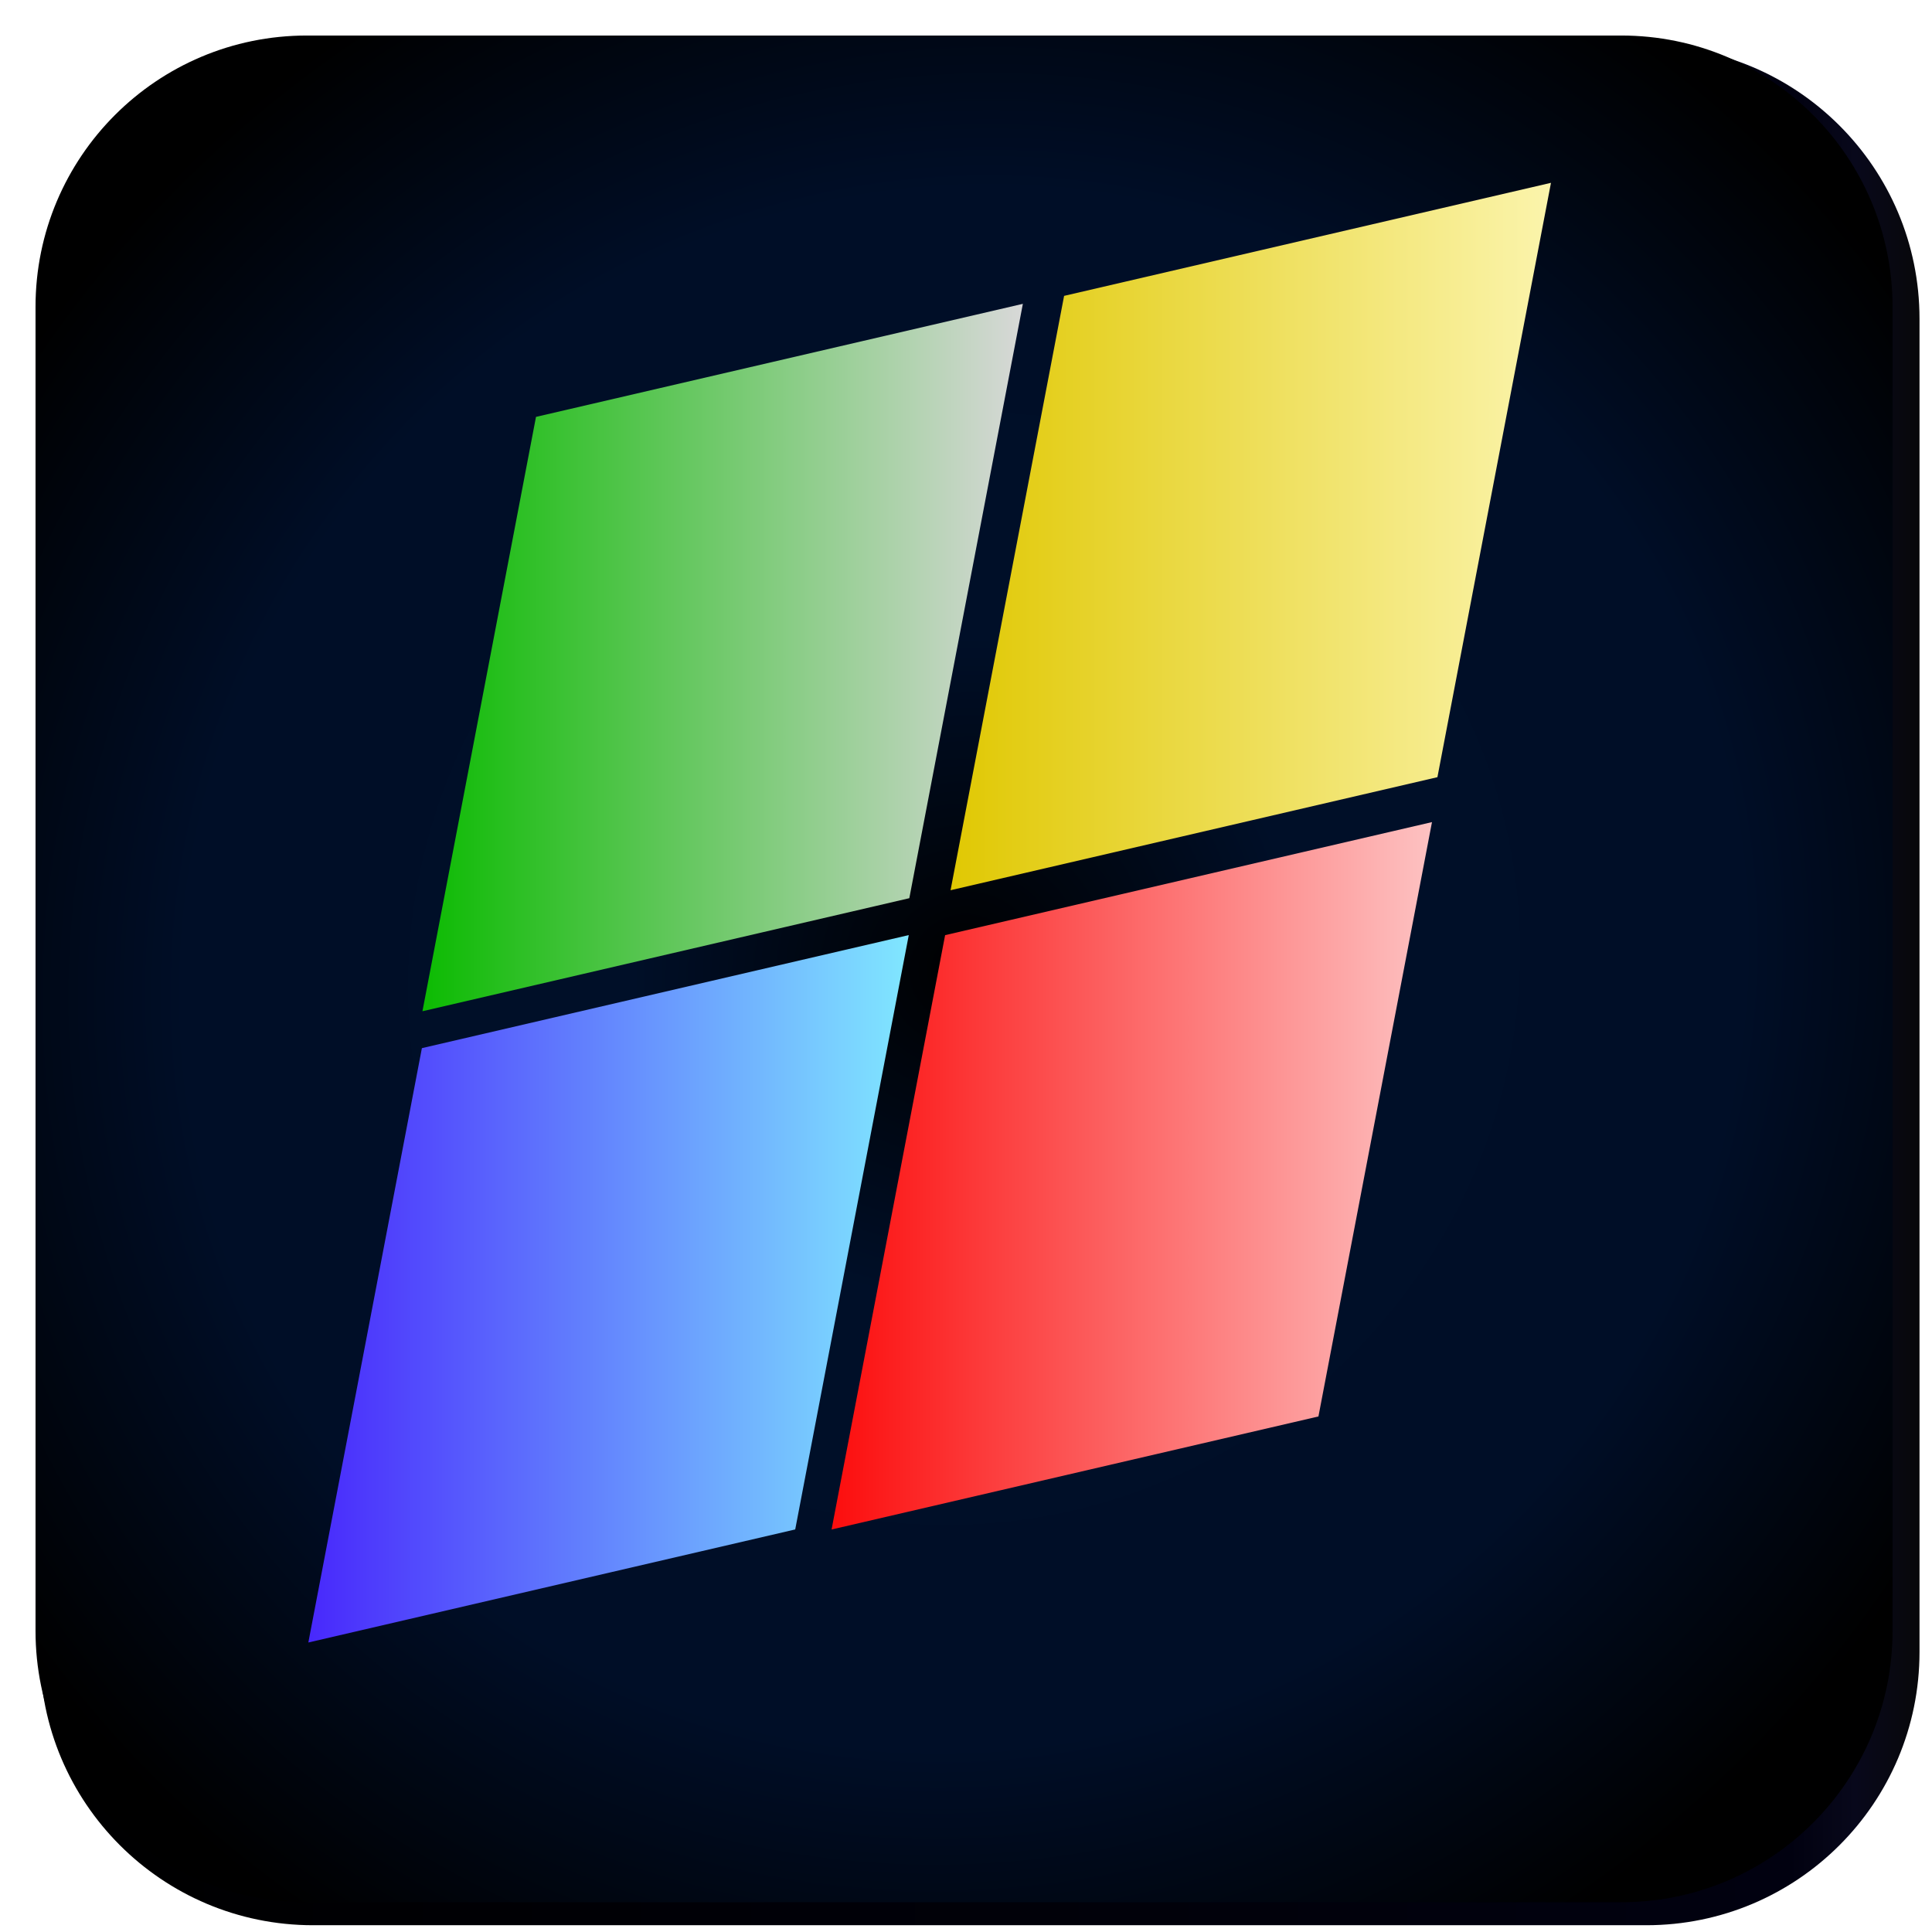
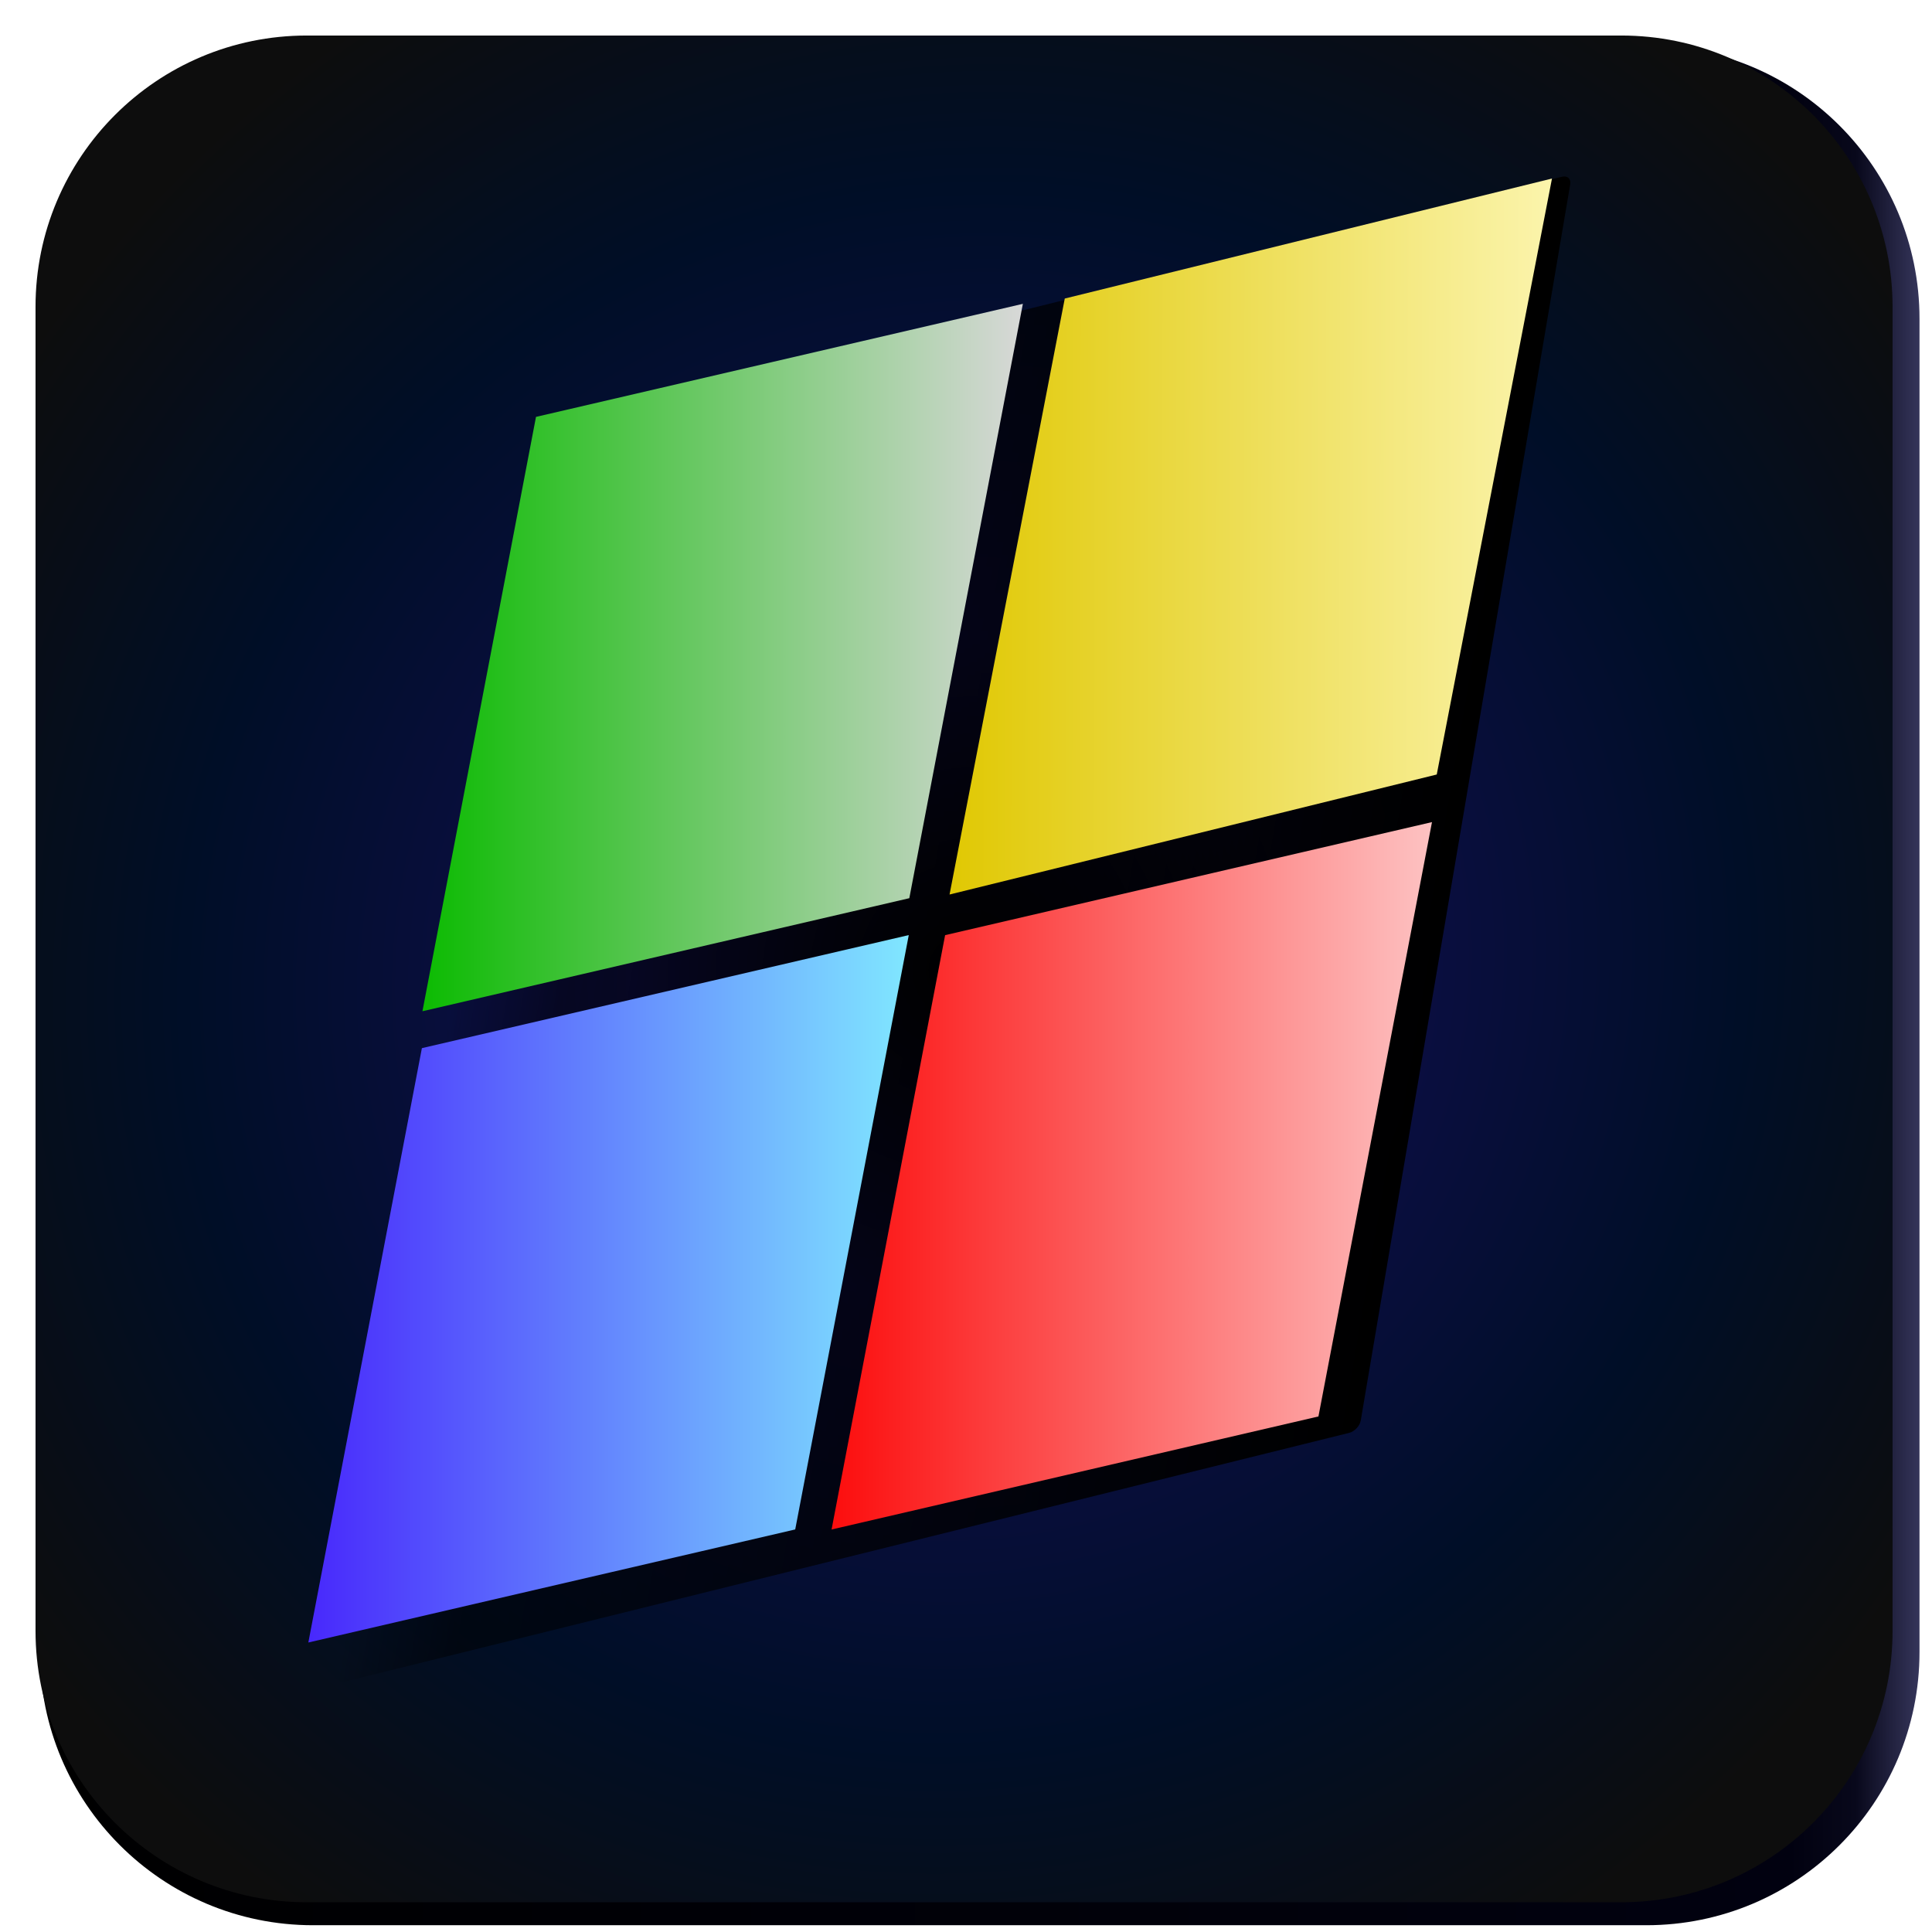
<svg xmlns="http://www.w3.org/2000/svg" xmlns:xlink="http://www.w3.org/1999/xlink" width="512" height="512" viewBox="0 0 512 512" version="1.1" id="svg1">
  <defs id="defs1">
+     <linearGradient id="linearGradient10">
+       <stop style="stop-color:#000000;stop-opacity:0;" offset="0" id="stop10" />
+       <stop style="stop-color:#000000;stop-opacity:0.498;" offset="0.114" id="stop15" />
+       <stop style="stop-color:#000000;stop-opacity:1;" offset="1" id="stop14" />
+     </linearGradient>
    <linearGradient id="linearGradient21">
      <stop style="stop-color:#000000;stop-opacity:1;" offset="0" id="stop21" />
      <stop style="stop-color:#010110;stop-opacity:1;" offset="0.931" id="stop23" />
      <stop style="stop-color:#08081b;stop-opacity:1;" offset="0.966" id="stop24" />
-       <stop style="stop-color:#08080a;stop-opacity:1;" offset="1" id="stop22" />
+       <stop style="stop-color:#35355a;stop-opacity:1;" offset="1" id="stop22" />
    </linearGradient>
    <linearGradient id="linearGradient9">
      <stop style="stop-color:#000000;stop-opacity:1;" offset="0" id="stop9" />
-       <stop style="stop-color:#000f28;stop-opacity:1;" offset="0.291" id="stop11" />
+       <stop style="stop-color:#0e0e4a;stop-opacity:1;" offset="0.291" id="stop11" />
      <stop style="stop-color:#000e27;stop-opacity:1;" offset="0.685" id="stop12" />
-       <stop style="stop-color:#000000;stop-opacity:1;" offset="1" id="stop13" />
+       <stop style="stop-color:#0d0d0d;stop-opacity:1;" offset="1" id="stop13" />
    </linearGradient>
    <linearGradient id="linearGradient7">
      <stop style="stop-color:#fc0d0d;stop-opacity:1;" offset="0" id="stop7" />
      <stop style="stop-color:#fdc2c2;stop-opacity:1;" offset="1" id="stop8" />
    </linearGradient>
    <linearGradient id="linearGradient5">
      <stop style="stop-color:#e0c803;stop-opacity:1;" offset="0" id="stop5" />
      <stop style="stop-color:#fbf4ac;stop-opacity:1;" offset="1" id="stop6" />
    </linearGradient>
    <linearGradient id="linearGradient3">
      <stop style="stop-color:#0cbb02;stop-opacity:1;" offset="0" id="stop3" />
      <stop style="stop-color:#d8d8d8;stop-opacity:1;" offset="1" id="stop4" />
    </linearGradient>
    <linearGradient id="linearGradient1">
      <stop style="stop-color:#4828fc;stop-opacity:1;" offset="0" id="stop1" />
      <stop style="stop-color:#80e7ff;stop-opacity:1;" offset="1" id="stop2" />
    </linearGradient>
    <linearGradient xlink:href="#linearGradient1" id="linearGradient2" x1="81.714" y1="341.544" x2="240.832" y2="341.544" gradientUnits="userSpaceOnUse" />
    <linearGradient xlink:href="#linearGradient3" id="linearGradient4" x1="111.952" y1="174.255" x2="271.07" y2="174.255" gradientUnits="userSpaceOnUse" />
-     <linearGradient xlink:href="#linearGradient5" id="linearGradient6" x1="251.906" y1="142.185" x2="411.024" y2="142.185" gradientUnits="userSpaceOnUse" />
+     <linearGradient xlink:href="#linearGradient5" id="linearGradient6" x1="251.906" y1="142.185" x2="411.024" y2="142.185" gradientUnits="userSpaceOnUse" gradientTransform="matrix(1.000044,-0.014302,-0.00281362,0.999996,0.3854031,4.74117)" />
    <linearGradient xlink:href="#linearGradient7" id="linearGradient8" x1="220.374" y1="311.6" x2="379.491" y2="311.6" gradientUnits="userSpaceOnUse" />
    <radialGradient xlink:href="#linearGradient9" id="radialGradient10" cx="255.481" cy="256.765" fx="255.481" fy="256.765" r="246.066" gradientTransform="matrix(0.8553218,0.852065,-0.8798622,0.8832252,262.8804,-187.7029)" gradientUnits="userSpaceOnUse" />
    <linearGradient xlink:href="#linearGradient21" id="linearGradient22" x1="10.565" y1="261.142" x2="508.689" y2="261.142" gradientUnits="userSpaceOnUse" />
+     <linearGradient xlink:href="#linearGradient10" id="linearGradient14" x1="174.917" y1="313.465" x2="450.904" y2="313.465" gradientUnits="userSpaceOnUse" gradientTransform="matrix(1.013437,0,0,1.044788,-0.5800153,-0.5437769)" />
  </defs>
  <rect style="display:inline;fill:url(#linearGradient22);stroke-width:1.01;fill-opacity:1" id="rect8-7" width="498.124" height="498.124" x="10.565" y="12.08" ry="72.392" />
  <g id="layer2" style="display:inline">
    <rect style="fill:url(#radialGradient10)" id="rect8" width="492.133" height="494.701" x="9.415" y="9.415" ry="71.894" />
  </g>
+   <rect style="display:inline;fill:url(#linearGradient14);stroke-width:1.041;stroke-dasharray:none;paint-order:stroke fill markers" id="rect1" width="279.696" height="337.629" x="176.687" y="158.147" ry="2.701" transform="matrix(0.9706641,-0.2404398,-0.1670638,0.9859461,0,0)" />
  <g id="layer1" style="display:inline">
    <path d="M 142.043,110.479 111.952,267.99 240.979,238.031 271.07,80.52 Z" id="path1" style="fill:url(#linearGradient4);stroke-width:0.796;stroke-dasharray:none" />
-     <path d="M 281.997,78.409 251.906,235.92 380.933,205.961 411.024,48.45 Z" id="path1-3" style="fill:url(#linearGradient6);stroke-width:0.796;stroke-dasharray:none" />
+     <path d="M 282.174,79.116 251.639,237.057 380.755,205.253 411.291,47.313 Z" id="path1-3" style="fill:url(#linearGradient6);stroke-width:0.796;stroke-dasharray:none" />
    <path d="M 111.805,277.768 81.714,435.279 210.741,405.32 240.832,247.809 Z" id="path1-3-6" style="fill:url(#linearGradient2);stroke-width:0.796;stroke-dasharray:none" />
    <path d="M 250.465,247.823 220.374,405.334 349.4,375.376 379.491,217.865 Z" id="path1-3-6-2" style="fill:url(#linearGradient8);stroke-width:0.796;stroke-dasharray:none" />
  </g>
</svg>
